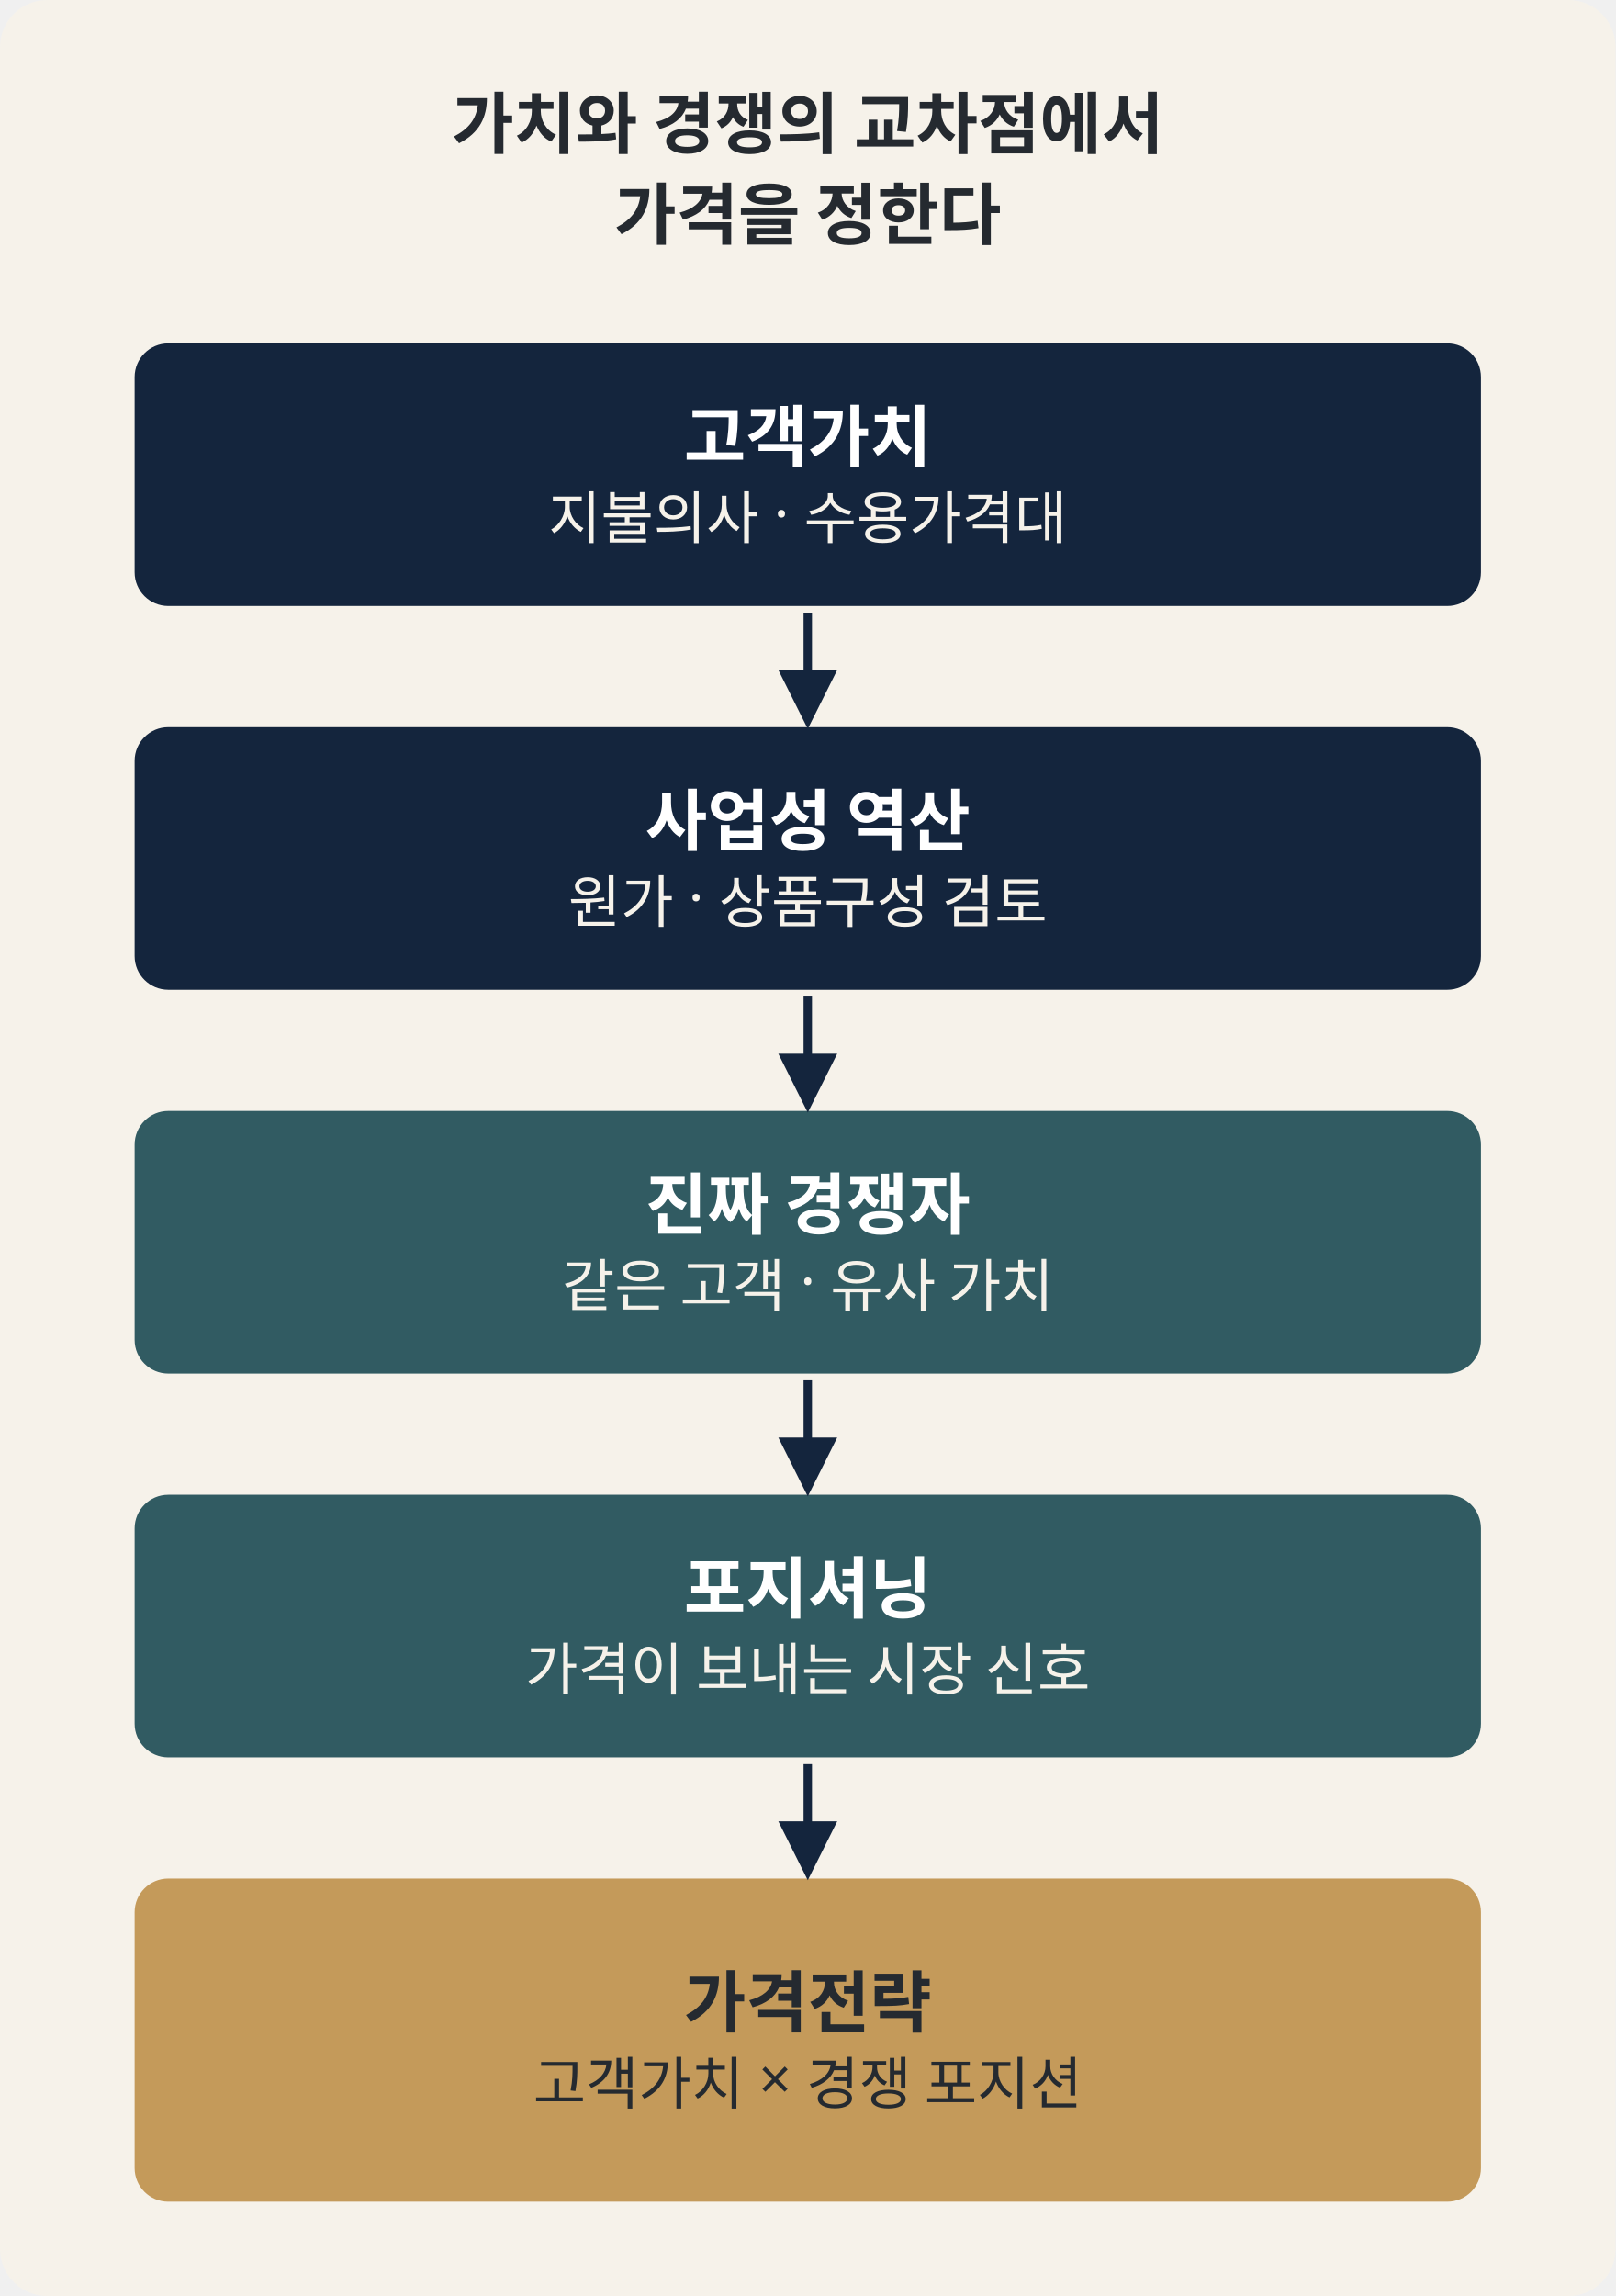
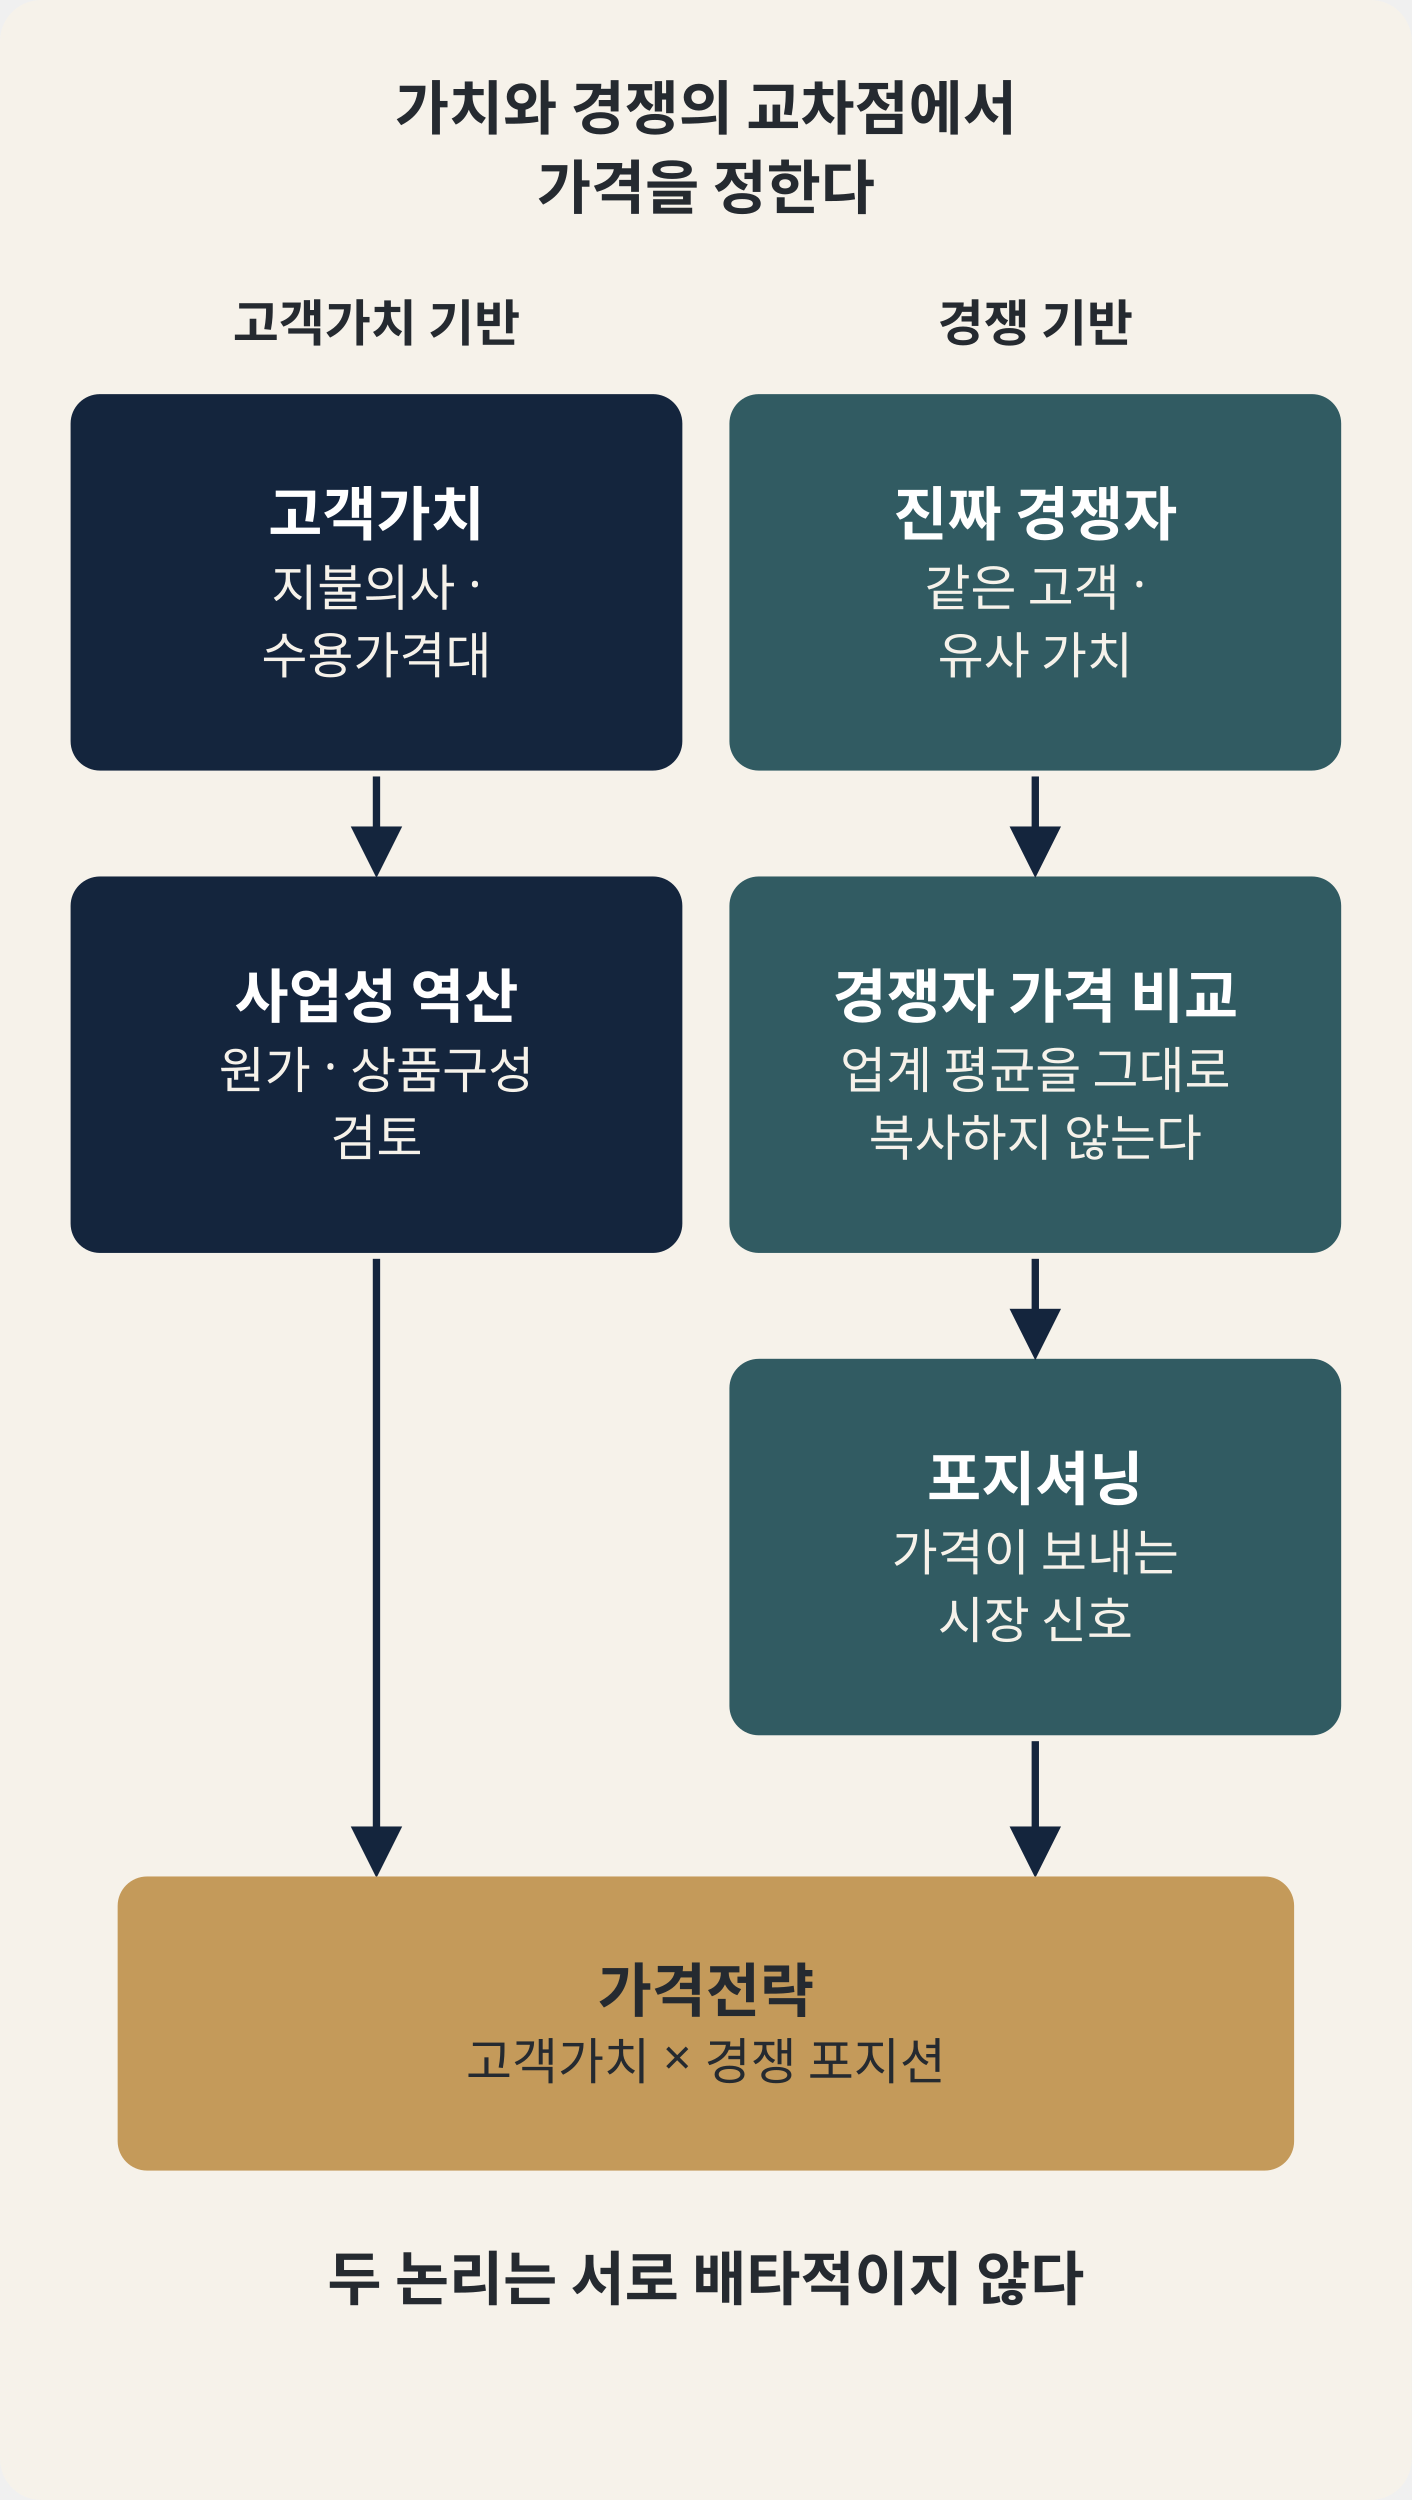
- <svg xmlns="http://www.w3.org/2000/svg" viewBox="0 0 480 682" role="img" aria-labelledby="t d" font-family="system-ui, 'Noto Sans KR', 'Malgun Gothic', 'Apple SD Gothic Neo', sans-serif">
+ <svg xmlns="http://www.w3.org/2000/svg" viewBox="0 0 480 850" role="img" aria-labelledby="t d" font-family="system-ui, 'Noto Sans KR', 'Malgun Gothic', 'Apple SD Gothic Neo', sans-serif">
  <defs>
    <marker id="arrow-navy" viewBox="0 0 10 10" refX="8" refY="5" markerWidth="7" markerHeight="7" orient="auto-start-reverse">
      <path d="M0 0 L10 5 L0 10 z" fill="#14253D" />
    </marker>
    <marker id="arrow-gold" viewBox="0 0 10 10" refX="8" refY="5" markerWidth="7" markerHeight="7" orient="auto-start-reverse">
      <path d="M0 0 L10 5 L0 10 z" fill="#C49A5A" />
    </marker>
  </defs>
  <g id="background">
-     <rect width="480" height="682" rx="14" fill="#F6F2EA" />
+     <rect width="480" height="850" rx="14" fill="#F6F2EA" />
  </g>
  <g id="headline">
    <text x="240" y="44" text-anchor="middle" font-size="20" font-weight="700" fill="#252A30">가치와 경쟁의 교차점에서</text>
    <text x="240" y="71" text-anchor="middle" font-size="20" font-weight="700" fill="#252A30">가격을 정한다</text>
  </g>
+   <g id="column-headings">
+     <text x="128" y="116" text-anchor="middle" font-size="17" font-weight="700" fill="#252A30">고객가치 기반</text>
+     <text x="352" y="116" text-anchor="middle" font-size="17" font-weight="700" fill="#252A30">경쟁 기반</text>
+   </g>
  <g id="customer-value">
-     <rect x="40" y="102" width="400" height="78" rx="10" fill="#14253D" />
-     <text x="240" y="137" text-anchor="middle" font-size="20" font-weight="700" fill="#FFFFFF">고객가치</text>
-     <text x="240" y="160" text-anchor="middle" font-size="17" font-weight="400" fill="#F6F2EA">지불의사 · 수용가격대</text>
+     <rect x="24" y="134" width="208" height="128" rx="10" fill="#14253D" />
+     <text x="128" y="182" text-anchor="middle" font-size="20" font-weight="700" fill="#FFFFFF">고객가치</text>
+     <text x="128" y="206" text-anchor="middle" font-size="17" font-weight="400" fill="#F6F2EA">지불의사 ·</text>
+     <text x="128" y="229" text-anchor="middle" font-size="17" font-weight="400" fill="#F6F2EA">수용가격대</text>
  </g>
  <g id="reverse-economics">
-     <rect x="40" y="216" width="400" height="78" rx="10" fill="#14253D" />
-     <text x="240" y="251" text-anchor="middle" font-size="20" font-weight="700" fill="#FFFFFF">사업성 역산</text>
-     <text x="240" y="274" text-anchor="middle" font-size="17" font-weight="400" fill="#F6F2EA">원가 · 상품구성 검토</text>
+     <rect x="24" y="298" width="208" height="128" rx="10" fill="#14253D" />
+     <text x="128" y="346" text-anchor="middle" font-size="20" font-weight="700" fill="#FFFFFF">사업성 역산</text>
+     <text x="128" y="370" text-anchor="middle" font-size="17" font-weight="400" fill="#F6F2EA">원가 · 상품구성</text>
+     <text x="128" y="393" text-anchor="middle" font-size="17" font-weight="400" fill="#F6F2EA">검토</text>
  </g>
  <g id="true-competitors">
-     <rect x="40" y="330" width="400" height="78" rx="10" fill="#315B62" />
-     <text x="240" y="365" text-anchor="middle" font-size="20" font-weight="700" fill="#FFFFFF">진짜 경쟁자</text>
-     <text x="240" y="388" text-anchor="middle" font-size="17" font-weight="400" fill="#F6F2EA">같은 고객 · 유사 가치</text>
+     <rect x="248" y="134" width="208" height="128" rx="10" fill="#315B62" />
+     <text x="352" y="182" text-anchor="middle" font-size="20" font-weight="700" fill="#FFFFFF">진짜 경쟁자</text>
+     <text x="352" y="206" text-anchor="middle" font-size="17" font-weight="400" fill="#F6F2EA">같은 고객 ·</text>
+     <text x="352" y="229" text-anchor="middle" font-size="17" font-weight="400" fill="#F6F2EA">유사 가치</text>
+   </g>
+   <g id="competitor-prices">
+     <rect x="248" y="298" width="208" height="128" rx="10" fill="#315B62" />
+     <text x="352" y="346" text-anchor="middle" font-size="20" font-weight="700" fill="#FFFFFF">경쟁자 가격 비교</text>
+     <text x="352" y="370" text-anchor="middle" font-size="17" font-weight="400" fill="#F6F2EA">업계 평균을 그대로</text>
+     <text x="352" y="393" text-anchor="middle" font-size="17" font-weight="400" fill="#F6F2EA">복사하지 않는다</text>
  </g>
  <g id="positioning">
-     <rect x="40" y="444" width="400" height="78" rx="10" fill="#315B62" />
-     <text x="240" y="479" text-anchor="middle" font-size="20" font-weight="700" fill="#FFFFFF">포지셔닝</text>
-     <text x="240" y="502" text-anchor="middle" font-size="17" font-weight="400" fill="#F6F2EA">가격이 보내는 시장 신호</text>
+     <rect x="248" y="462" width="208" height="128" rx="10" fill="#315B62" />
+     <text x="352" y="510" text-anchor="middle" font-size="20" font-weight="700" fill="#FFFFFF">포지셔닝</text>
+     <text x="352" y="534" text-anchor="middle" font-size="17" font-weight="400" fill="#F6F2EA">가격이 보내는</text>
+     <text x="352" y="557" text-anchor="middle" font-size="17" font-weight="400" fill="#F6F2EA">시장 신호</text>
+   </g>
+   <g id="flow">
+     <line x1="128" y1="264" x2="128" y2="295" stroke="#14253D" stroke-width="2.5" marker-end="url(#arrow-navy)" />
+     <line x1="352" y1="264" x2="352" y2="295" stroke="#14253D" stroke-width="2.5" marker-end="url(#arrow-navy)" />
+     <line x1="352" y1="428" x2="352" y2="459" stroke="#14253D" stroke-width="2.5" marker-end="url(#arrow-navy)" />
+     <line x1="128" y1="428" x2="128" y2="635" stroke="#14253D" stroke-width="2.5" marker-end="url(#arrow-navy)" />
+     <line x1="352" y1="592" x2="352" y2="635" stroke="#14253D" stroke-width="2.5" marker-end="url(#arrow-navy)" />
  </g>
  <g id="pricing-strategy">
-     <rect x="40" y="558" width="400" height="96" rx="10" fill="#C49A5A" />
-     <text x="240" y="602" text-anchor="middle" font-size="20" font-weight="700" fill="#252A30">가격전략</text>
-     <text x="240" y="625" text-anchor="middle" font-size="17" font-weight="400" fill="#252A30">고객가치 × 경쟁 포지션</text>
+     <rect x="40" y="638" width="400" height="100" rx="10" fill="#C49A5A" />
+     <text x="240" y="684" text-anchor="middle" font-size="20" font-weight="700" fill="#252A30">가격전략</text>
+     <text x="240" y="707" text-anchor="middle" font-size="17" font-weight="400" fill="#252A30">고객가치 × 경쟁 포지션</text>
  </g>
-   <g id="flow">
-     <line x1="240" y1="182" x2="240" y2="213" stroke="#14253D" stroke-width="2.5" marker-end="url(#arrow-navy)" />
-     <line x1="240" y1="296" x2="240" y2="327" stroke="#14253D" stroke-width="2.5" marker-end="url(#arrow-navy)" />
-     <line x1="240" y1="410" x2="240" y2="441" stroke="#14253D" stroke-width="2.5" marker-end="url(#arrow-navy)" />
-     <line x1="240" y1="524" x2="240" y2="555" stroke="#14253D" stroke-width="2.5" marker-end="url(#arrow-navy)" />
+   <g id="caption">
+     <text x="240" y="782" text-anchor="middle" font-size="20" font-weight="700" fill="#252A30">두 논리는 서로 배타적이지 않다</text>
  </g>
</svg>
